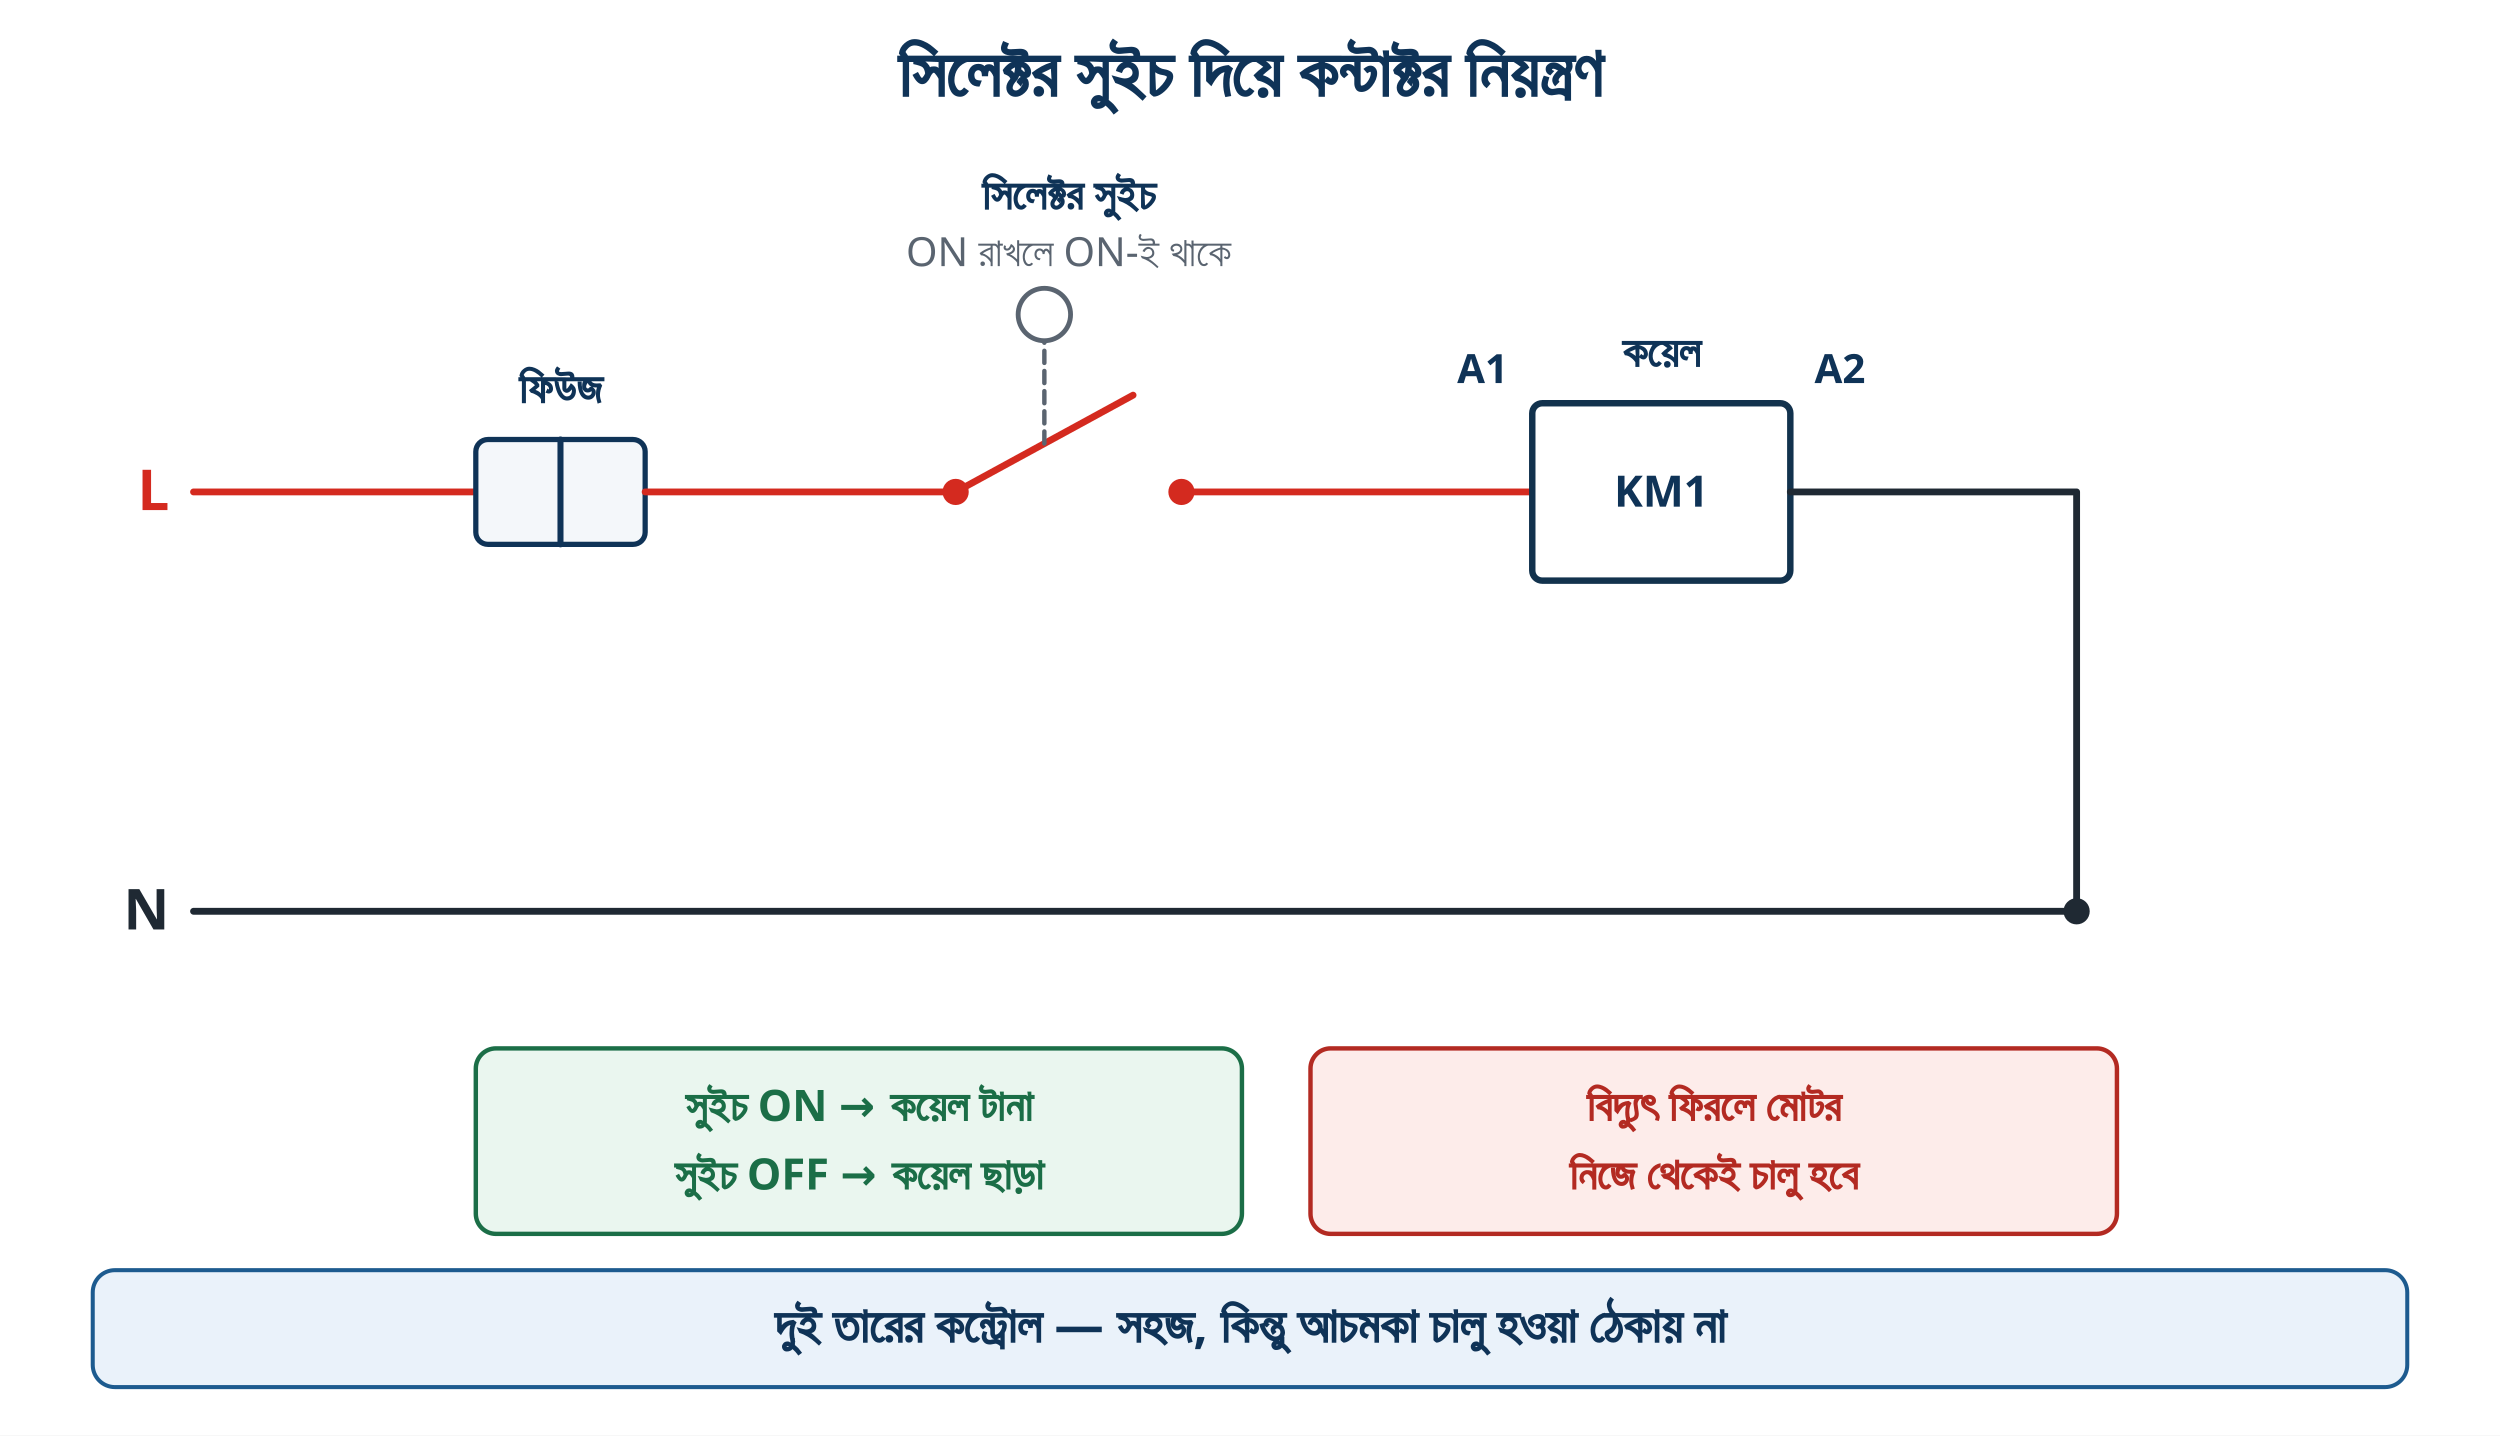
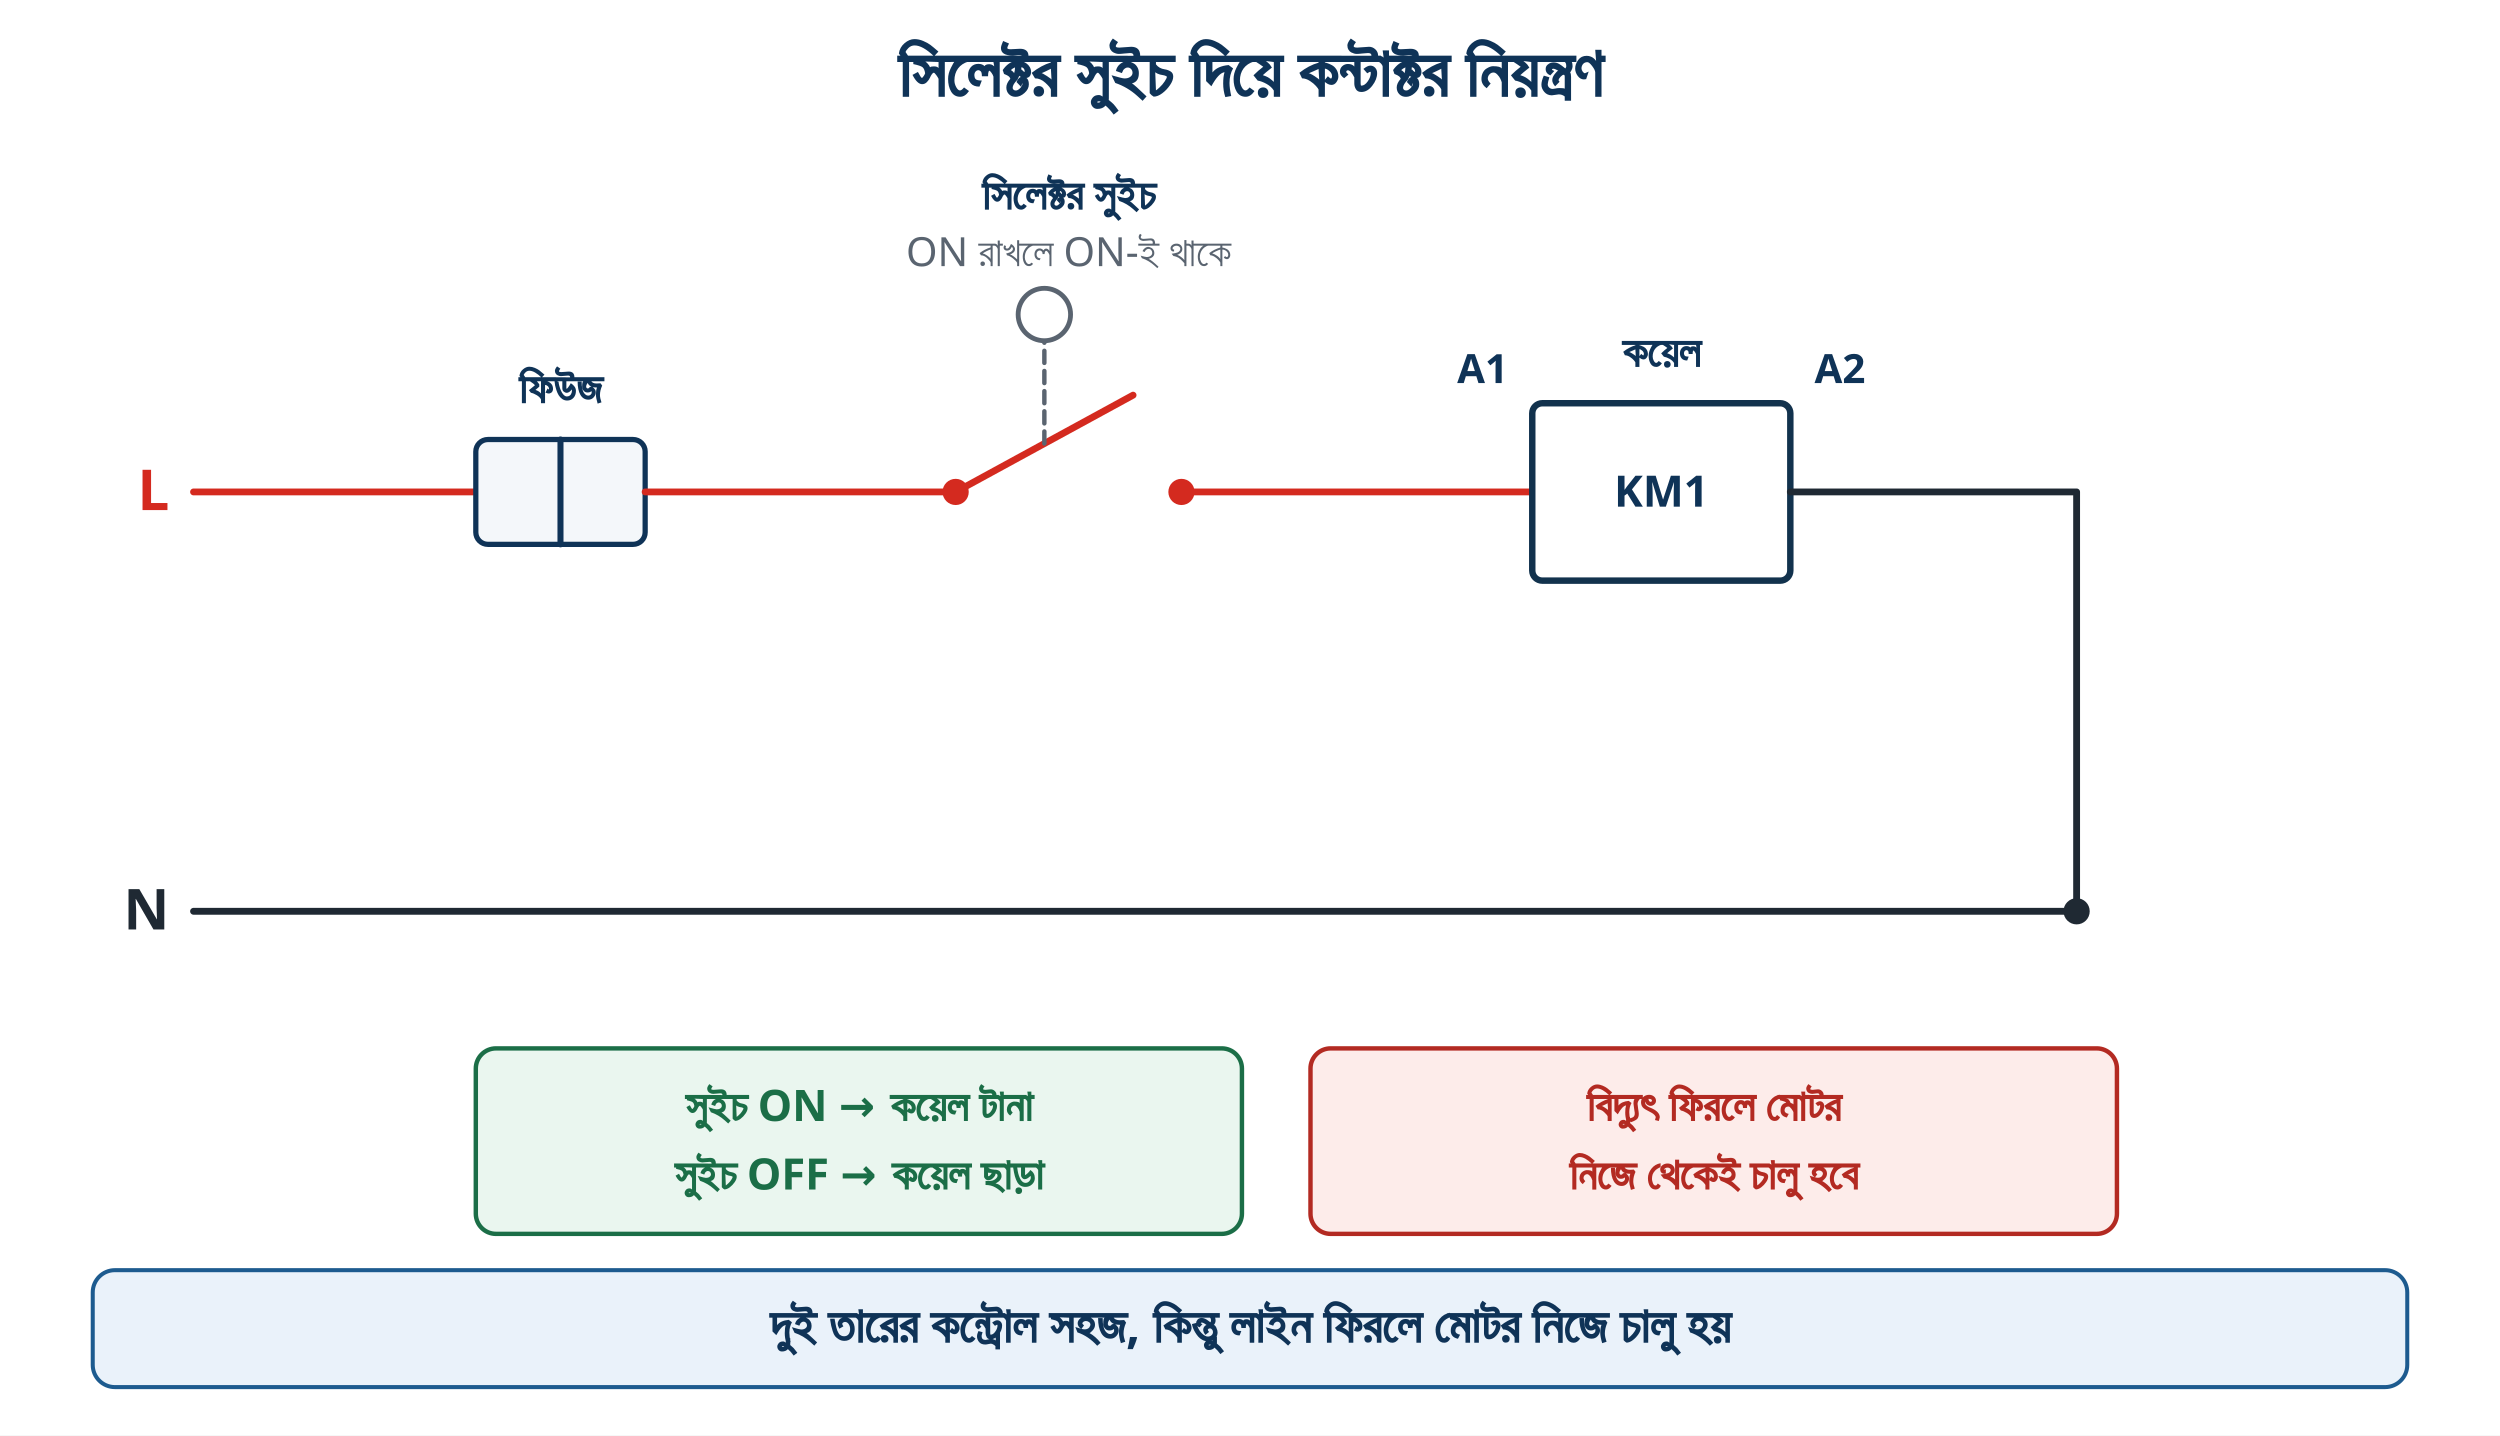
<svg xmlns="http://www.w3.org/2000/svg" width="1240" height="712" viewBox="0 0 1240 712">
  <rect width="1240" height="712" fill="#FFFFFF" />
  <text x="620.0" y="48.0" font-family="Kalpurush" font-size="34" font-weight="700" fill="#0F3357" text-anchor="middle">সিলেক্টর সুইচ দিয়ে কন্টাক্টর নিয়ন্ত্রণ</text>
  <text x="84.0" y="253.0" font-family="Kalpurush" font-size="28" font-weight="700" fill="#D42A1F" text-anchor="end">L</text>
  <text x="84.0" y="461.0" font-family="Kalpurush" font-size="28" font-weight="700" fill="#1F2933" text-anchor="end">N</text>
  <path d="M 96 244 L 236 244" fill="none" stroke="#D42A1F" stroke-width="3.4" stroke-linecap="round" stroke-linejoin="round" />
  <rect x="236.0" y="218.0" width="84.0" height="52.0" rx="6" fill="#F4F7FA" stroke="#0F3357" stroke-width="2.6" />
  <path d="M 278 218 L 278 270" fill="none" stroke="#0F3357" stroke-width="3" stroke-linecap="round" stroke-linejoin="round" />
  <text x="278.0" y="200.0" font-family="Kalpurush" font-size="21.5" font-weight="700" fill="#0F3357" text-anchor="middle">ফিউজ</text>
  <path d="M 320 244 L 474 244" fill="none" stroke="#D42A1F" stroke-width="3.4" stroke-linecap="round" stroke-linejoin="round" />
  <circle cx="474.0" cy="244.0" r="6.5" fill="#D42A1F" stroke="none" stroke-width="2" />
  <path d="M 474 244 L 562 196" fill="none" stroke="#D42A1F" stroke-width="3.4" stroke-linecap="round" stroke-linejoin="round" />
  <path d="M 518 220 L 518 168" fill="none" stroke="#5A6470" stroke-width="2.2" stroke-linecap="round" stroke-linejoin="round" stroke-dasharray="6 4" />
  <circle cx="518.0" cy="156.0" r="13.0" fill="#FFFFFF" stroke="#5A6470" stroke-width="2.4" />
  <circle cx="586.0" cy="244.0" r="6.5" fill="#D42A1F" stroke="none" stroke-width="2" />
  <text x="530.0" y="104.0" font-family="Kalpurush" font-size="21.5" font-weight="700" fill="#0F3357" text-anchor="middle">সিলেক্টর সুইচ</text>
  <text x="530.0" y="132.0" font-family="Kalpurush" font-size="20" font-weight="400" fill="#5A6470" text-anchor="middle">ON রাখলে ON-ই থাকে</text>
  <path d="M 586 244 L 760 244" fill="none" stroke="#D42A1F" stroke-width="3.4" stroke-linecap="round" stroke-linejoin="round" />
  <rect x="760.0" y="200.0" width="128.0" height="88.0" rx="5" fill="#FFFFFF" stroke="#12324D" stroke-width="3.2" />
  <text x="824.0" y="251.3" font-family="Kalpurush" font-size="21.5" font-weight="700" fill="#0F3357" text-anchor="middle">KM1</text>
  <text x="824.0" y="182.0" font-family="Kalpurush" font-size="21.5" font-weight="700" fill="#0F3357" text-anchor="middle">কয়েল</text>
  <text x="748.0" y="190.0" font-family="Kalpurush" font-size="20" font-weight="700" fill="#0F3357" text-anchor="end">A1</text>
  <text x="900.0" y="190.0" font-family="Kalpurush" font-size="20" font-weight="700" fill="#0F3357" text-anchor="start">A2</text>
  <path d="M 888 244 L 1030 244 L 1030 452" fill="none" stroke="#1F2933" stroke-width="3.4" stroke-linecap="round" stroke-linejoin="round" />
  <path d="M 96 452 L 1030 452" fill="none" stroke="#1F2933" stroke-width="3.4" stroke-linecap="round" stroke-linejoin="round" />
  <circle cx="1030.0" cy="452.0" r="6.5" fill="#1F2933" stroke="none" stroke-width="2" />
  <rect x="236.0" y="520.0" width="380.0" height="92.0" rx="10" fill="#EAF6EF" stroke="#1B6E47" stroke-width="2.2" />
  <text x="426.0" y="556.0" font-family="Kalpurush" font-size="21.5" font-weight="700" fill="#1B6E47" text-anchor="middle">সুইচ ON → কয়েল টানা</text>
  <text x="426.0" y="590.0" font-family="Kalpurush" font-size="21.5" font-weight="700" fill="#1B6E47" text-anchor="middle">সুইচ OFF → কয়েল ছাড়া</text>
  <rect x="650.0" y="520.0" width="400.0" height="92.0" rx="10" fill="#FDECEA" stroke="#B32A22" stroke-width="2.2" />
  <text x="850.0" y="556.0" font-family="Kalpurush" font-size="21.5" font-weight="700" fill="#B32A22" text-anchor="middle">বিদ্যুৎ ফিরলে মোটর</text>
  <text x="850.0" y="590.0" font-family="Kalpurush" font-size="21.5" font-weight="700" fill="#B32A22" text-anchor="middle">নিজে থেকেই চালু হবে</text>
  <rect x="46.0" y="630.0" width="1148.0" height="58.0" rx="11" fill="#EAF2FA" stroke="#1D5B8F" stroke-width="2" />
-   <text x="620.0" y="666.0" font-family="Kalpurush" font-size="24.5" font-weight="700" fill="#0F3357" text-anchor="middle">দুই তারের কন্ট্রোল — সহজ, কিন্তু আচমকা চালু হওয়া ঠেকায় না</text>
+   <text x="620.0" y="666.0" font-family="Kalpurush" font-size="24.5" font-weight="700" fill="#0F3357" text-anchor="middle">দুই তারের কন্ট্রোল সহজ, কিন্তু লাইন ফিরলে মোটর নিজে চালু হয়</text>
</svg>
